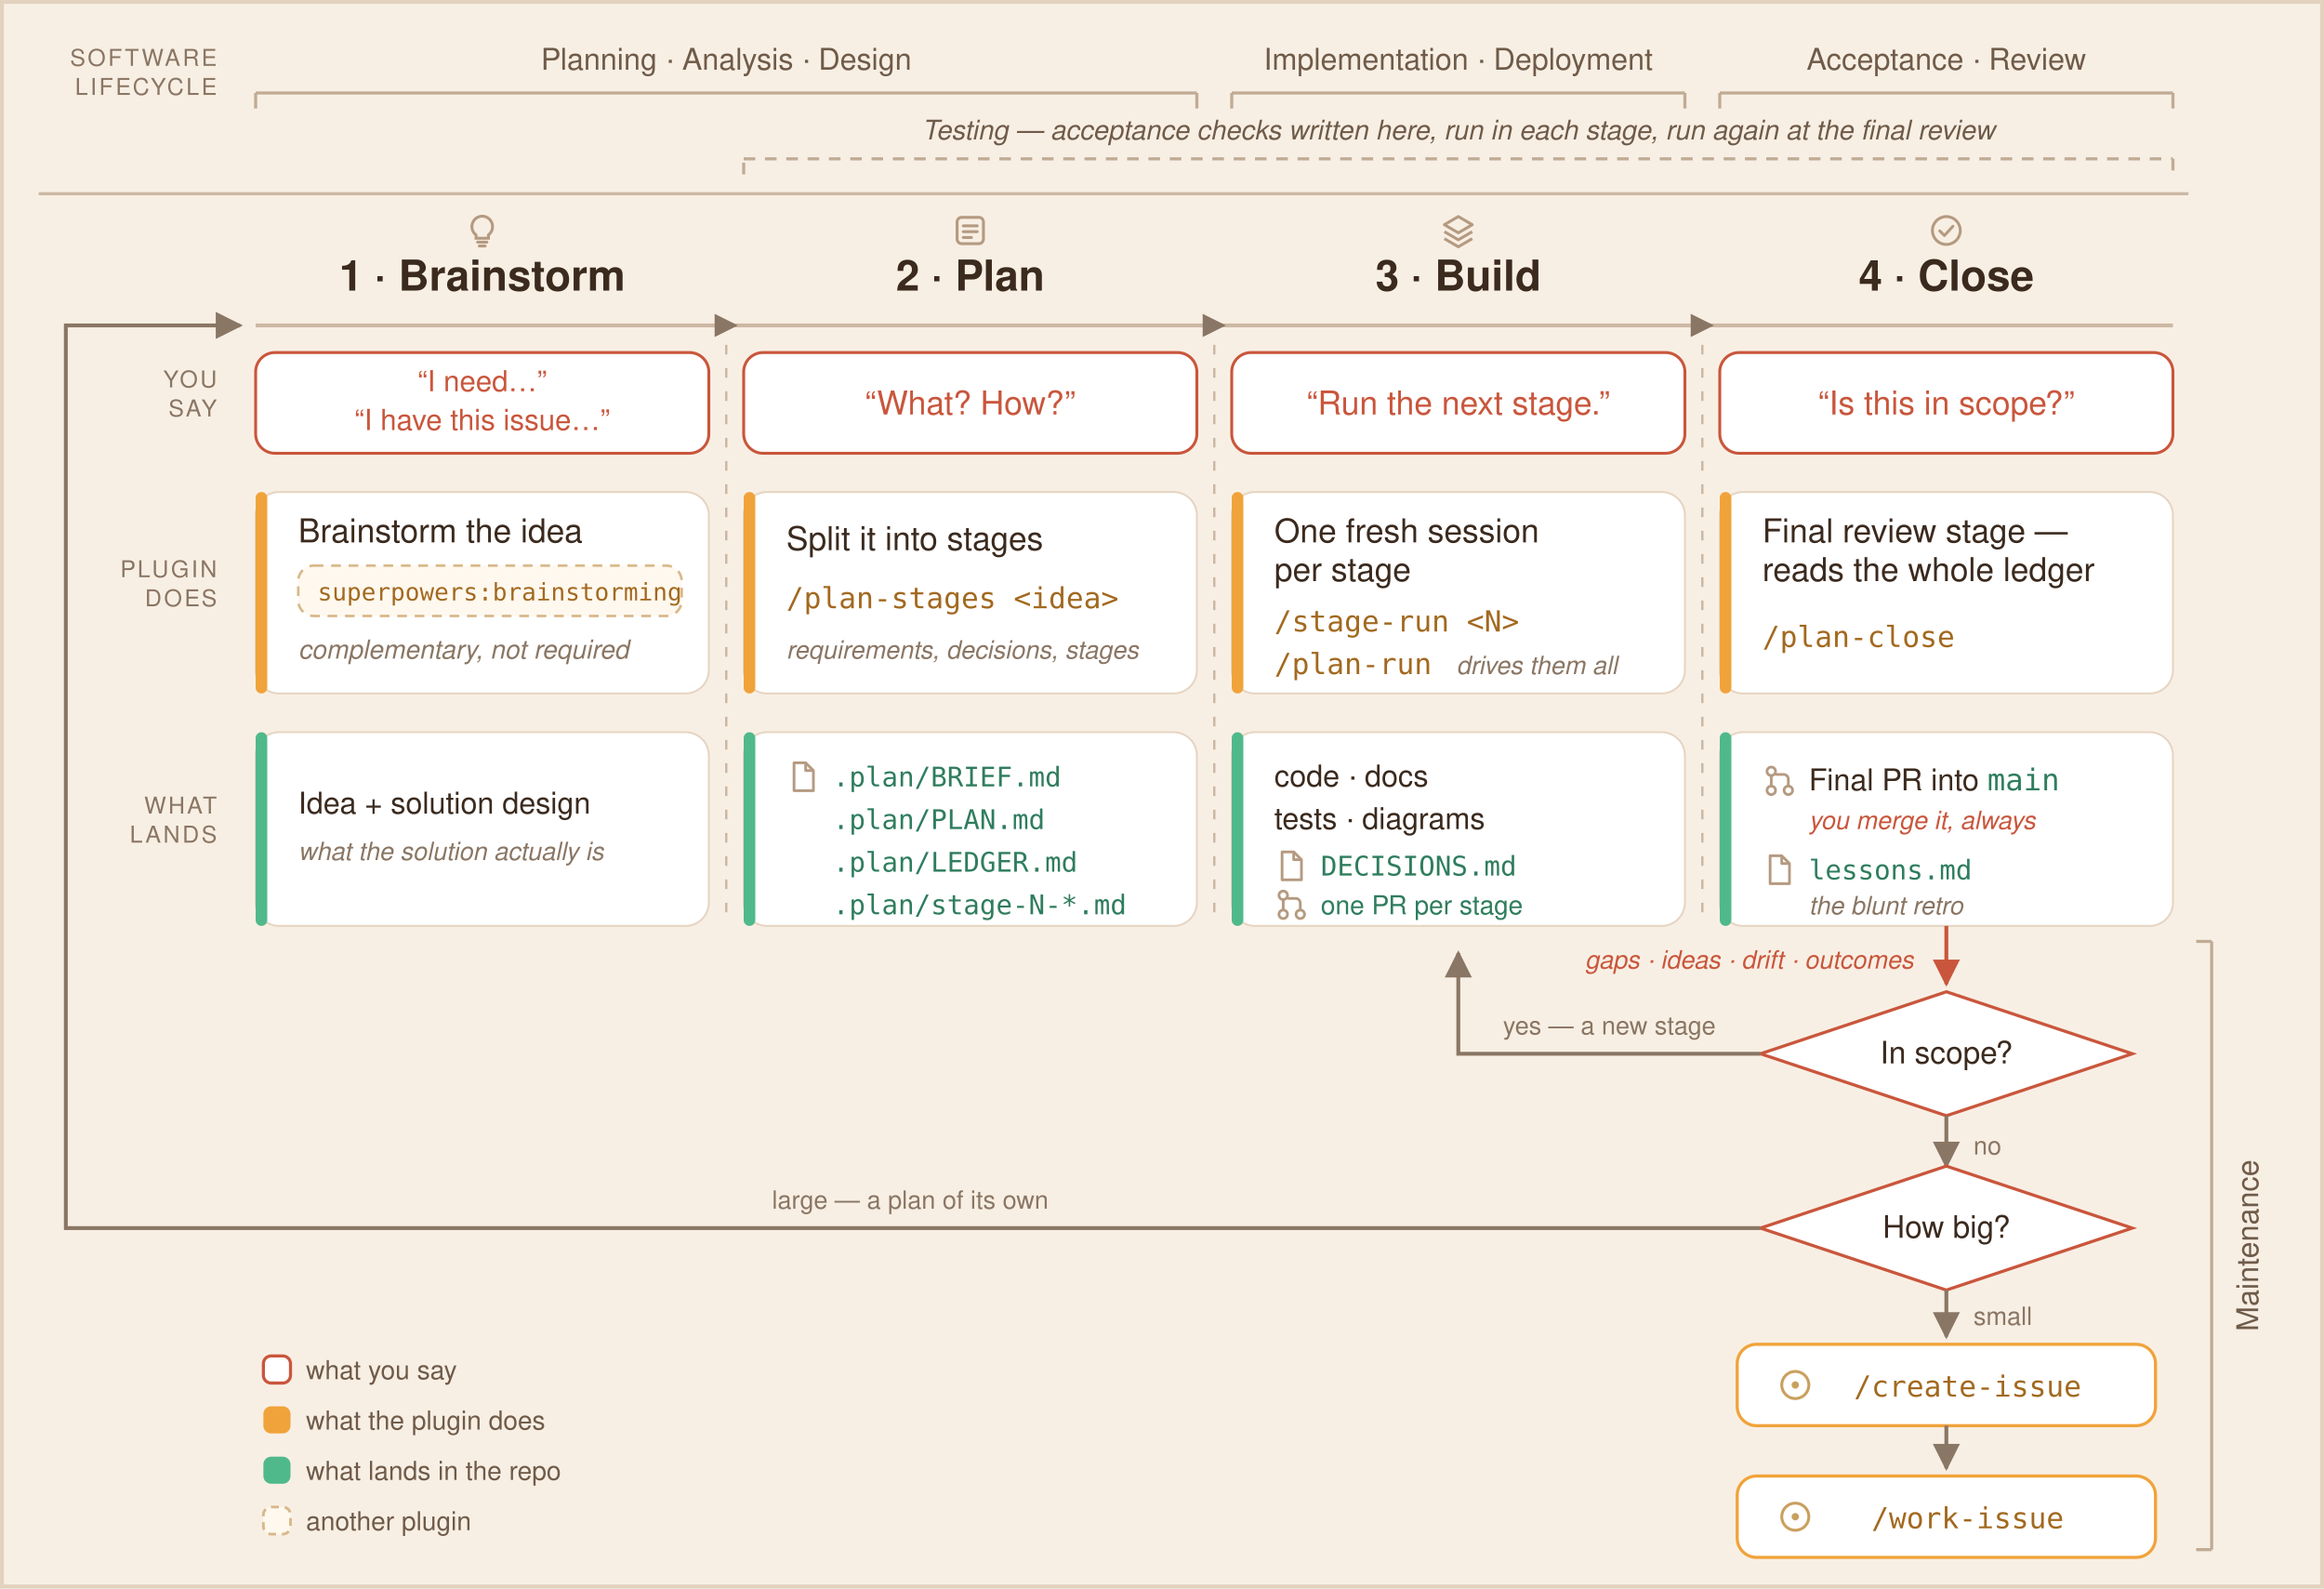
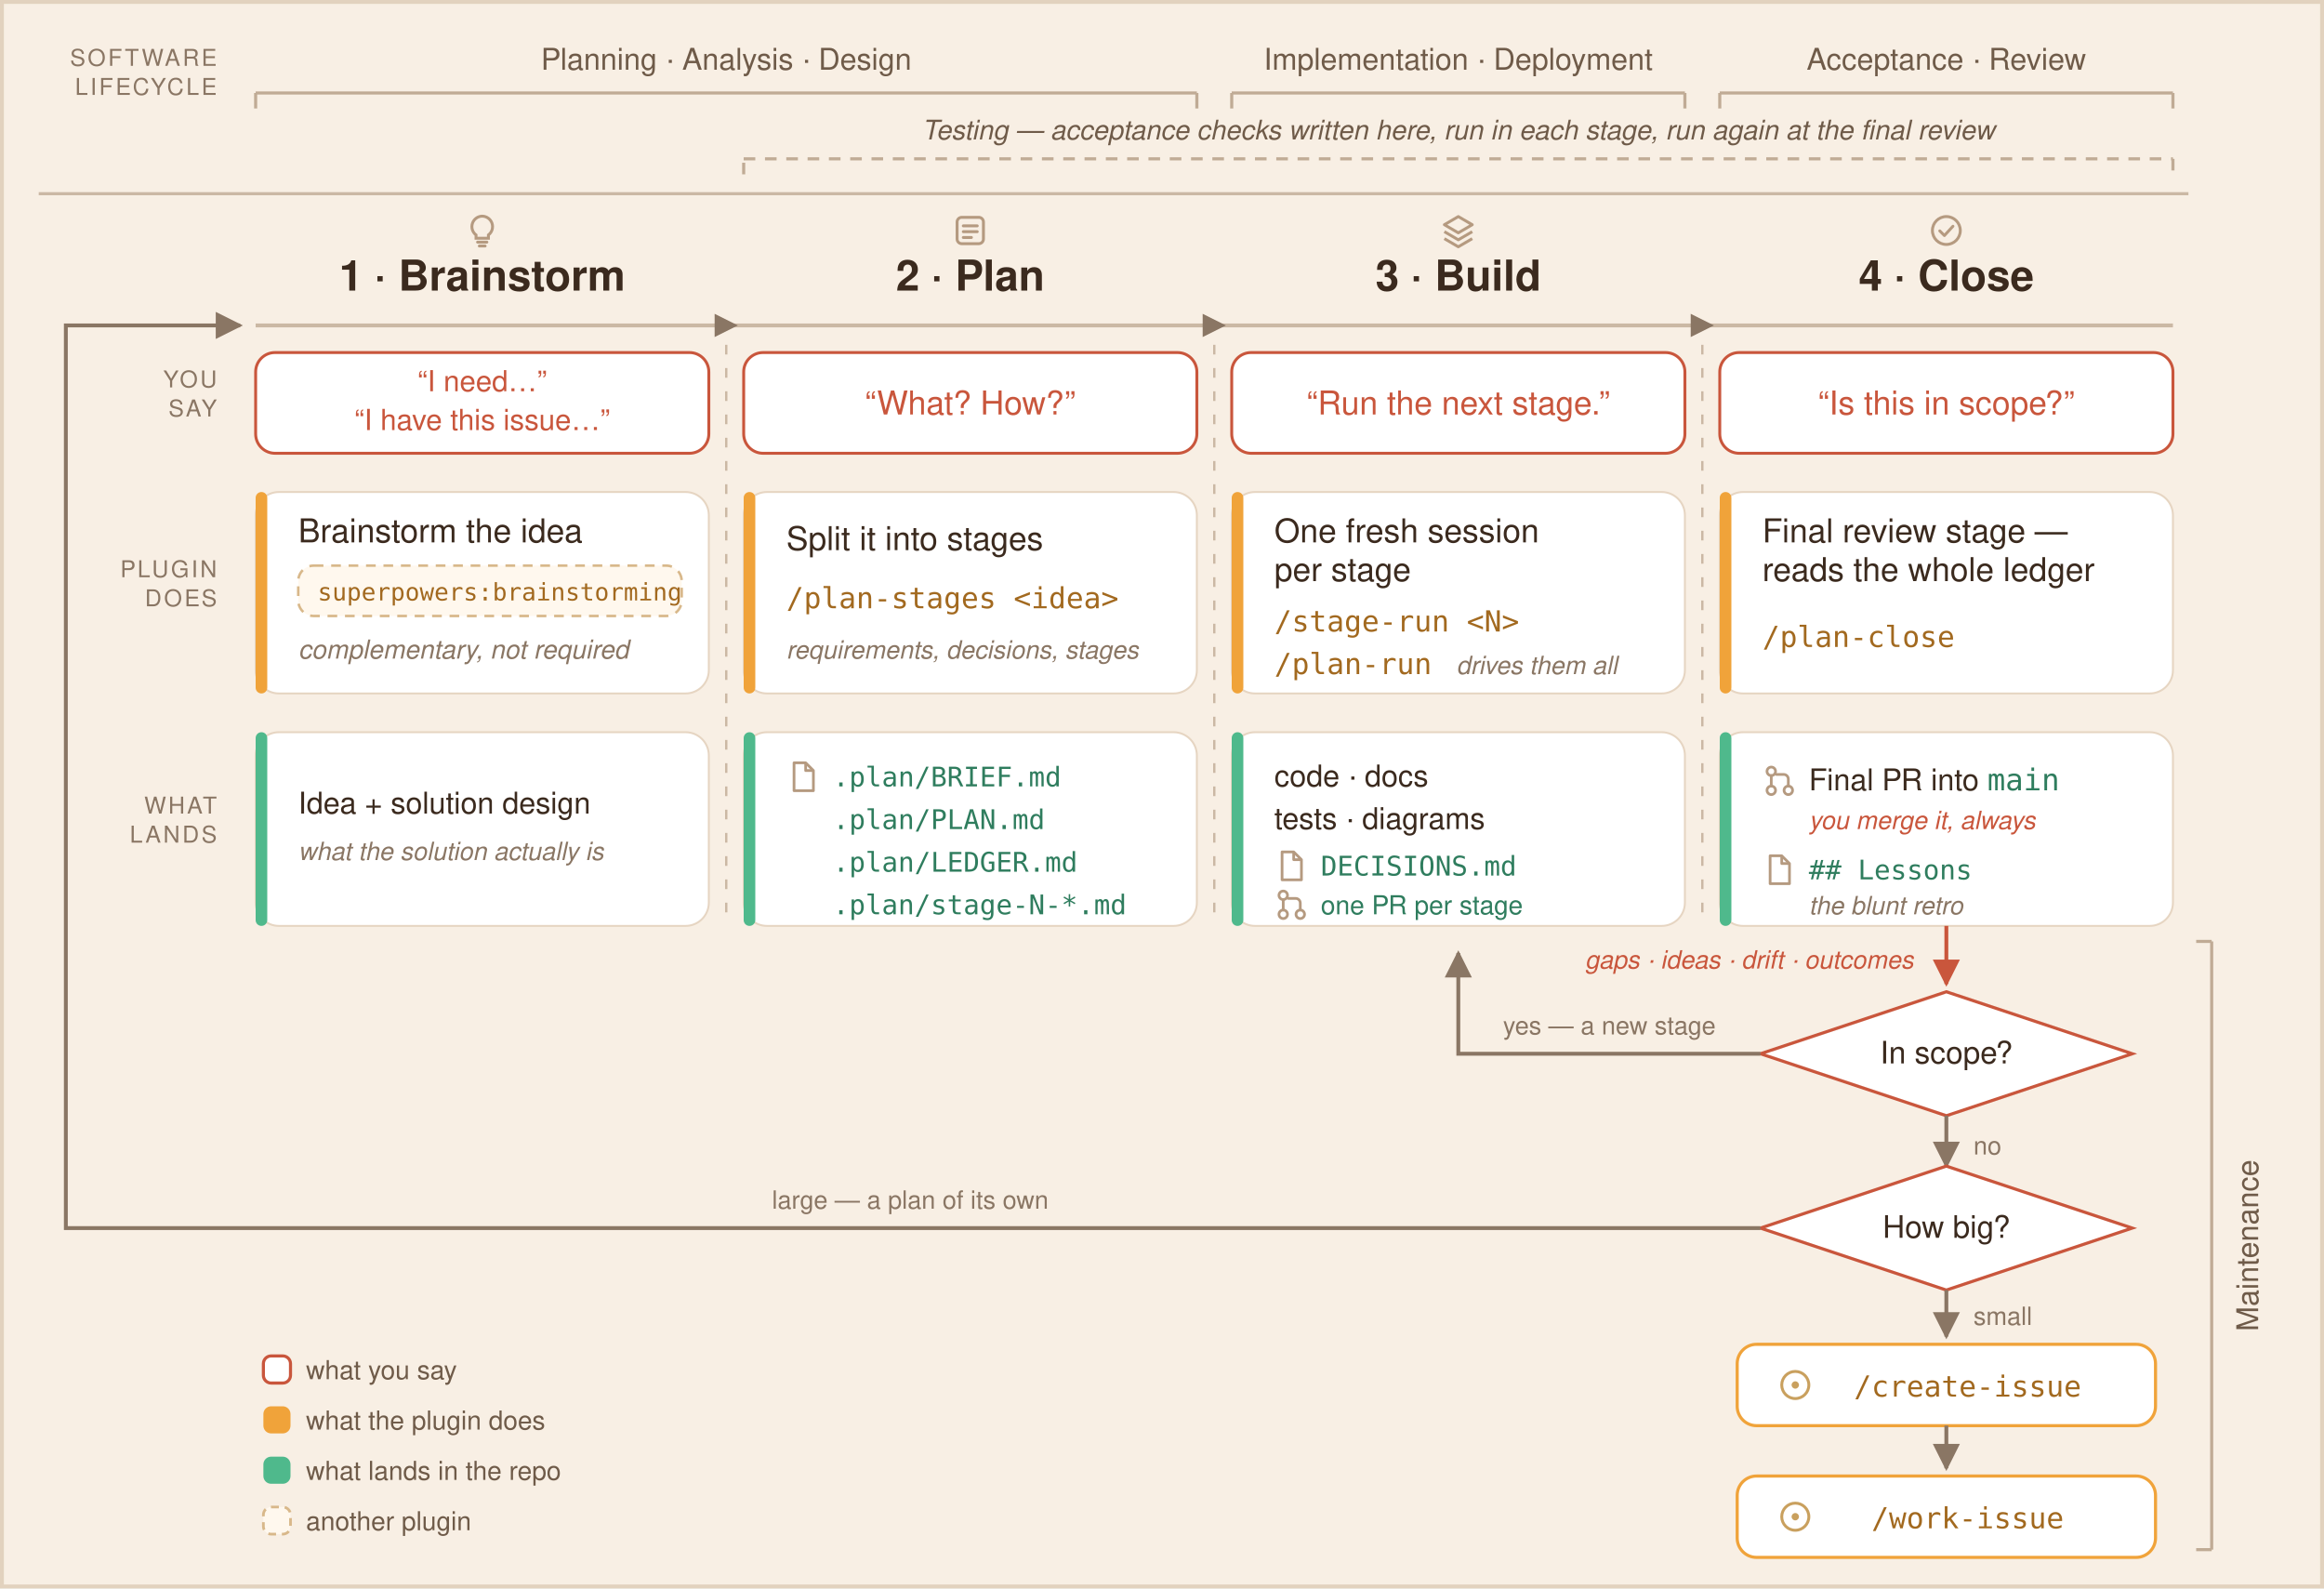
<svg xmlns="http://www.w3.org/2000/svg" viewBox="0 0 1200 820" width="1200" height="820" role="img" aria-label="How plan-staged-rollout works: four phases, what you say, what the plugin does, and what lands in the repo, with the rework loop.">
  <rect x="0" y="0" width="1200" height="820" fill="#F8EFE4" />
  <rect x="1" y="1" width="1198" height="818" fill="none" stroke="#E2D2BE" stroke-width="2" />
  <defs>
    <marker id="ar" viewBox="0 0 10 10" refX="9" refY="5" markerWidth="7" markerHeight="7" orient="auto-start-reverse">
      <path d="M 0 0 L 10 5 L 0 10 z" fill="#8A7664" />
    </marker>
    <marker id="arT" viewBox="0 0 10 10" refX="9" refY="5" markerWidth="7" markerHeight="7" orient="auto-start-reverse">
      <path d="M 0 0 L 10 5 L 0 10 z" fill="#C9563C" />
    </marker>
    <g id="g-bulb" fill="none" stroke="#B59A80" stroke-width="1.5" stroke-linecap="round">
      <path d="M9 1.6a5.4 5.4 0 0 0-3.2 9.7V13h6.4v-1.7A5.4 5.4 0 0 0 9 1.6z" />
      <path d="M6.6 15h4.8M7.5 17h3" />
    </g>
    <g id="g-list" fill="none" stroke="#B59A80" stroke-width="1.5" stroke-linecap="round">
      <rect x="2.2" y="2.2" width="13.6" height="13.6" rx="2.4" />
      <path d="M5.4 6.6h7.2M5.4 9.6h7.2M5.4 12.6h4.2" />
    </g>
    <g id="g-layers" fill="none" stroke="#B59A80" stroke-width="1.5" stroke-linejoin="round">
      <path d="M9 1.8 16.2 6 9 10.2 1.8 6z" />
      <path d="M1.8 9.6 9 13.8l7.2-4.2M1.8 13.2 9 17.4l7.2-4.2" />
    </g>
    <g id="g-check" fill="none" stroke="#B59A80" stroke-width="1.5" stroke-linecap="round" stroke-linejoin="round">
      <circle cx="9" cy="9" r="7.2" />
      <path d="M5.6 9.2 8 11.6l4.4-4.8" />
    </g>
    <g id="g-doc" fill="none" stroke="#B59A80" stroke-width="1.4" stroke-linejoin="round">
      <path d="M4 1.8h6l4 4v10.4H4z" />
      <path d="M10 1.8v4h4" />
    </g>
    <g id="g-pr" fill="none" stroke="#B59A80" stroke-width="1.4" stroke-linecap="round">
      <circle cx="4.6" cy="4.2" r="2.2" />
      <circle cx="4.6" cy="14" r="2.2" />
      <circle cx="13.4" cy="14" r="2.2" />
      <path d="M4.6 6.4v5.4M13.4 11.8V8.2a2.4 2.4 0 0 0-2.4-2.4H7.2" />
    </g>
    <g id="g-issue" fill="none" stroke="#C9A05E" stroke-width="1.5">
      <circle cx="9" cy="9" r="7" />
      <circle cx="9" cy="9" r="1.9" fill="#C9A05E" stroke="none" />
    </g>
  </defs>
  <g font-family="ui-sans-serif, system-ui, 'Segoe UI', Helvetica, Arial, sans-serif">
    <g fill="#8A7664" font-size="12" letter-spacing="1.2" text-anchor="end">
      <text x="112" y="34">SOFTWARE</text>
      <text x="112" y="49">LIFECYCLE</text>
    </g>
    <g font-size="15.5" fill="#6F5B49" text-anchor="middle">
      <text x="375" y="36">Planning · Analysis · Design</text>
      <text x="753" y="36">Implementation · Deployment</text>
      <text x="1005" y="36">Acceptance · Review</text>
      <text x="753" y="72" font-size="14" font-style="italic">Testing — acceptance checks written here, run in each stage, run again at the final review</text>
    </g>
    <g stroke="#C0AB95" stroke-width="1.6" fill="none">
      <path d="M132 56v-8M132 48h486M618 48v8" />
      <path d="M636 56v-8M636 48h234M870 48v8" />
      <path d="M888 56v-8M888 48h234M1122 48v8" />
    </g>
    <g stroke="#C0AB95" stroke-width="1.6" fill="none" stroke-dasharray="6 5">
      <path d="M384 90v-8M384 82h738M1122 82v8" />
    </g>
    <line x1="20" y1="100" x2="1130" y2="100" stroke="#CBB8A4" stroke-width="1.6" />
    <use href="#g-bulb" x="240" y="110" />
    <use href="#g-list" x="492" y="110" />
    <use href="#g-layers" x="744" y="110" />
    <use href="#g-check" x="996" y="110" />
    <g fill="#3B2A1E" font-size="22" font-weight="600" text-anchor="middle">
      <text x="249" y="150">1 · Brainstorm</text>
      <text x="501" y="150">2 · Plan</text>
      <text x="753" y="150">3 · Build</text>
      <text x="1005" y="150">4 · Close</text>
    </g>
    <line x1="132" y1="168" x2="1122" y2="168" stroke="#CBB8A4" stroke-width="2" />
    <g fill="#8A7664">
      <path d="M369 162l12 6-12 6z" />
      <path d="M621 162l12 6-12 6z" />
      <path d="M873 162l12 6-12 6z" />
    </g>
    <g stroke="#CBB8A4" stroke-width="1.2" stroke-dasharray="5 7">
      <line x1="375" y1="178" x2="375" y2="478" />
      <line x1="627" y1="178" x2="627" y2="478" />
      <line x1="879" y1="178" x2="879" y2="478" />
    </g>
    <g fill="#8A7664" font-size="12" letter-spacing="1.2" text-anchor="end">
      <text x="112" y="200">YOU</text>
      <text x="112" y="215">SAY</text>
      <text x="112" y="298">PLUGIN</text>
      <text x="112" y="313">DOES</text>
      <text x="112" y="420">WHAT</text>
      <text x="112" y="435">LANDS</text>
    </g>
    <g fill="#FFFFFF" stroke="#C9563C" stroke-width="1.5">
      <rect x="132" y="182" width="234" height="52" rx="10" />
      <rect x="384" y="182" width="234" height="52" rx="10" />
      <rect x="636" y="182" width="234" height="52" rx="10" />
      <rect x="888" y="182" width="234" height="52" rx="10" />
    </g>
    <g fill="#C9563C" text-anchor="middle">
      <text x="249" y="202" font-size="15">“I need…”</text>
      <text x="249" y="222" font-size="15">“I have this issue…”</text>
      <text x="501" y="214" font-size="17">“What? How?”</text>
      <text x="753" y="214" font-size="17">“Run the next stage.”</text>
      <text x="1005" y="214" font-size="17">“Is this in scope?”</text>
    </g>
    <g>
      <rect x="132" y="254" width="234" height="104" rx="12" fill="#FFFFFF" stroke="#E6D5C2" />
      <rect x="132" y="254" width="6" height="104" rx="3" fill="#F0A33A" />
      <rect x="384" y="254" width="234" height="104" rx="12" fill="#FFFFFF" stroke="#E6D5C2" />
      <rect x="384" y="254" width="6" height="104" rx="3" fill="#F0A33A" />
      <rect x="636" y="254" width="234" height="104" rx="12" fill="#FFFFFF" stroke="#E6D5C2" />
      <rect x="636" y="254" width="6" height="104" rx="3" fill="#F0A33A" />
      <rect x="888" y="254" width="234" height="104" rx="12" fill="#FFFFFF" stroke="#E6D5C2" />
      <rect x="888" y="254" width="6" height="104" rx="3" fill="#F0A33A" />
    </g>
    <text x="154" y="280" font-size="17" fill="#3B2A1E">Brainstorm the idea</text>
    <rect x="154" y="292" width="198" height="26" rx="8" fill="#FFF8EE" stroke="#D8B88A" stroke-width="1.3" stroke-dasharray="5 4" />
    <text x="164" y="310" font-size="12.5" fill="#A2691F" font-family="ui-monospace, SFMono-Regular, Menlo, Consolas, monospace">superpowers:brainstorming</text>
    <text x="154" y="340" font-size="13.5" fill="#8A7664" font-style="italic">complementary, not required</text>
    <text x="406" y="284" font-size="17" fill="#3B2A1E">Split it into stages</text>
    <text x="406" y="314" font-size="15" fill="#A2691F" font-family="ui-monospace, SFMono-Regular, Menlo, Consolas, monospace">/plan-stages &lt;idea&gt;</text>
    <text x="406" y="340" font-size="13" fill="#8A7664" font-style="italic">requirements, decisions, stages</text>
    <text x="658" y="280" font-size="17" fill="#3B2A1E">One fresh session</text>
    <text x="658" y="300" font-size="17" fill="#3B2A1E">per stage</text>
    <text x="658" y="326" font-size="15" fill="#A2691F" font-family="ui-monospace, SFMono-Regular, Menlo, Consolas, monospace">/stage-run &lt;N&gt;</text>
    <text x="658" y="348" font-size="15" fill="#A2691F" font-family="ui-monospace, SFMono-Regular, Menlo, Consolas, monospace">/plan-run</text>
    <text x="752" y="348" font-size="13" fill="#8A7664" font-style="italic">drives them all</text>
    <text x="910" y="280" font-size="17" fill="#3B2A1E">Final review stage —</text>
    <text x="910" y="300" font-size="17" fill="#3B2A1E">reads the whole ledger</text>
    <text x="910" y="334" font-size="15" fill="#A2691F" font-family="ui-monospace, SFMono-Regular, Menlo, Consolas, monospace">/plan-close</text>
    <g>
      <rect x="132" y="378" width="234" height="100" rx="12" fill="#FFFFFF" stroke="#E6D5C2" />
      <rect x="132" y="378" width="6" height="100" rx="3" fill="#4FB98C" />
      <rect x="384" y="378" width="234" height="100" rx="12" fill="#FFFFFF" stroke="#E6D5C2" />
      <rect x="384" y="378" width="6" height="100" rx="3" fill="#4FB98C" />
      <rect x="636" y="378" width="234" height="100" rx="12" fill="#FFFFFF" stroke="#E6D5C2" />
      <rect x="636" y="378" width="6" height="100" rx="3" fill="#4FB98C" />
      <rect x="888" y="378" width="234" height="100" rx="12" fill="#FFFFFF" stroke="#E6D5C2" />
      <rect x="888" y="378" width="6" height="100" rx="3" fill="#4FB98C" />
    </g>
    <text x="154" y="420" font-size="15.5" fill="#3B2A1E">Idea + solution design</text>
    <text x="154" y="444" font-size="13" fill="#8A7664" font-style="italic">what the solution actually is</text>
    <use href="#g-doc" x="406" y="392" />
    <g font-size="14" fill="#2F7D5E" font-family="ui-monospace, SFMono-Regular, Menlo, Consolas, monospace">
      <text x="430" y="406">.plan/BRIEF.md</text>
      <text x="430" y="428">.plan/PLAN.md</text>
      <text x="430" y="450">.plan/LEDGER.md</text>
      <text x="430" y="472">.plan/stage-N-*.md</text>
    </g>
    <text x="658" y="406" font-size="15.5" fill="#3B2A1E">code · docs</text>
    <text x="658" y="428" font-size="15.5" fill="#3B2A1E">tests · diagrams</text>
    <use href="#g-doc" x="658" y="438" />
    <text x="682" y="452" font-size="14" fill="#2F7D5E" font-family="ui-monospace, SFMono-Regular, Menlo, Consolas, monospace">DECISIONS.md</text>
    <use href="#g-pr" x="658" y="458" />
    <text x="682" y="472" font-size="13.5" fill="#2F7D5E">one PR per stage</text>
    <use href="#g-pr" x="910" y="394" />
    <text x="934" y="408" font-size="15.5" fill="#3B2A1E">Final PR into <tspan font-family="ui-monospace, SFMono-Regular, Menlo, Consolas, monospace" fill="#2F7D5E">main</tspan>
    </text>
    <text x="934" y="428" font-size="13" fill="#C9563C" font-style="italic">you merge it, always</text>
    <use href="#g-doc" x="910" y="440" />
-     <text x="934" y="454" font-size="14" fill="#2F7D5E" font-family="ui-monospace, SFMono-Regular, Menlo, Consolas, monospace">lessons.md</text>
+     <text x="934" y="454" font-size="14" fill="#2F7D5E" font-family="ui-monospace, SFMono-Regular, Menlo, Consolas, monospace">## Lessons</text>
    <text x="934" y="472" font-size="13" fill="#8A7664" font-style="italic">the blunt retro</text>
    <path d="M1005 478V508" stroke="#C9563C" stroke-width="2" fill="none" marker-end="url(#arT)" />
    <text x="988" y="500" font-size="13" fill="#C9563C" text-anchor="end" font-style="italic">gaps · ideas · drift · outcomes</text>
    <polygon points="909,544 1005,512 1101,544 1005,576" fill="#FFFFFF" stroke="#C9563C" stroke-width="1.6" />
    <text x="1005" y="549" font-size="16" fill="#3B2A1E" text-anchor="middle">In scope?</text>
    <path d="M909 544H753V492" stroke="#8A7664" stroke-width="2" fill="none" marker-end="url(#ar)" />
    <text x="831" y="534" font-size="13" fill="#8A7664" text-anchor="middle">yes — a new stage</text>
    <path d="M1005 576v26" stroke="#8A7664" stroke-width="2" fill="none" marker-end="url(#ar)" />
    <text x="1019" y="596" font-size="13" fill="#8A7664">no</text>
    <polygon points="909,634 1005,602 1101,634 1005,666" fill="#FFFFFF" stroke="#C9563C" stroke-width="1.6" />
    <text x="1005" y="639" font-size="16" fill="#3B2A1E" text-anchor="middle">How big?</text>
    <path d="M909 634H34V168h90" stroke="#8A7664" stroke-width="2" fill="none" marker-end="url(#ar)" />
    <text x="470" y="624" font-size="13" fill="#8A7664" text-anchor="middle">large — a plan of its own</text>
    <path d="M1005 666v24" stroke="#8A7664" stroke-width="2" fill="none" marker-end="url(#ar)" />
    <text x="1019" y="684" font-size="13" fill="#8A7664">small</text>
    <rect x="897" y="694" width="216" height="42" rx="10" fill="#FFFFFF" stroke="#F0A33A" stroke-width="1.6" />
    <use href="#g-issue" x="918" y="706" />
    <text x="1016" y="721" font-size="15" fill="#A2691F" text-anchor="middle" font-family="ui-monospace, SFMono-Regular, Menlo, Consolas, monospace">/create-issue</text>
    <path d="M1005 736v22" stroke="#8A7664" stroke-width="2" fill="none" marker-end="url(#ar)" />
    <rect x="897" y="762" width="216" height="42" rx="10" fill="#FFFFFF" stroke="#F0A33A" stroke-width="1.6" />
    <use href="#g-issue" x="918" y="774" />
    <text x="1016" y="789" font-size="15" fill="#A2691F" text-anchor="middle" font-family="ui-monospace, SFMono-Regular, Menlo, Consolas, monospace">/work-issue</text>
    <g stroke="#C0AB95" stroke-width="1.6" fill="none">
      <path d="M1134 486h8M1142 486v314M1134 800h8" />
    </g>
    <text transform="rotate(-90 1166 643)" x="1166" y="643" text-anchor="middle" font-size="15.5" fill="#6F5B49">Maintenance</text>
    <g font-size="13.5" fill="#6F5B49">
      <rect x="136" y="700" width="14" height="14" rx="4" fill="#FFFFFF" stroke="#C9563C" stroke-width="1.6" />
      <text x="158" y="712">what you say</text>
      <rect x="136" y="726" width="14" height="14" rx="4" fill="#F0A33A" />
      <text x="158" y="738">what the plugin does</text>
      <rect x="136" y="752" width="14" height="14" rx="4" fill="#4FB98C" />
      <text x="158" y="764">what lands in the repo</text>
      <rect x="136" y="778" width="14" height="14" rx="4" fill="#FFF8EE" stroke="#D8B88A" stroke-width="1.4" stroke-dasharray="4 3" />
      <text x="158" y="790">another plugin</text>
    </g>
  </g>
</svg>
